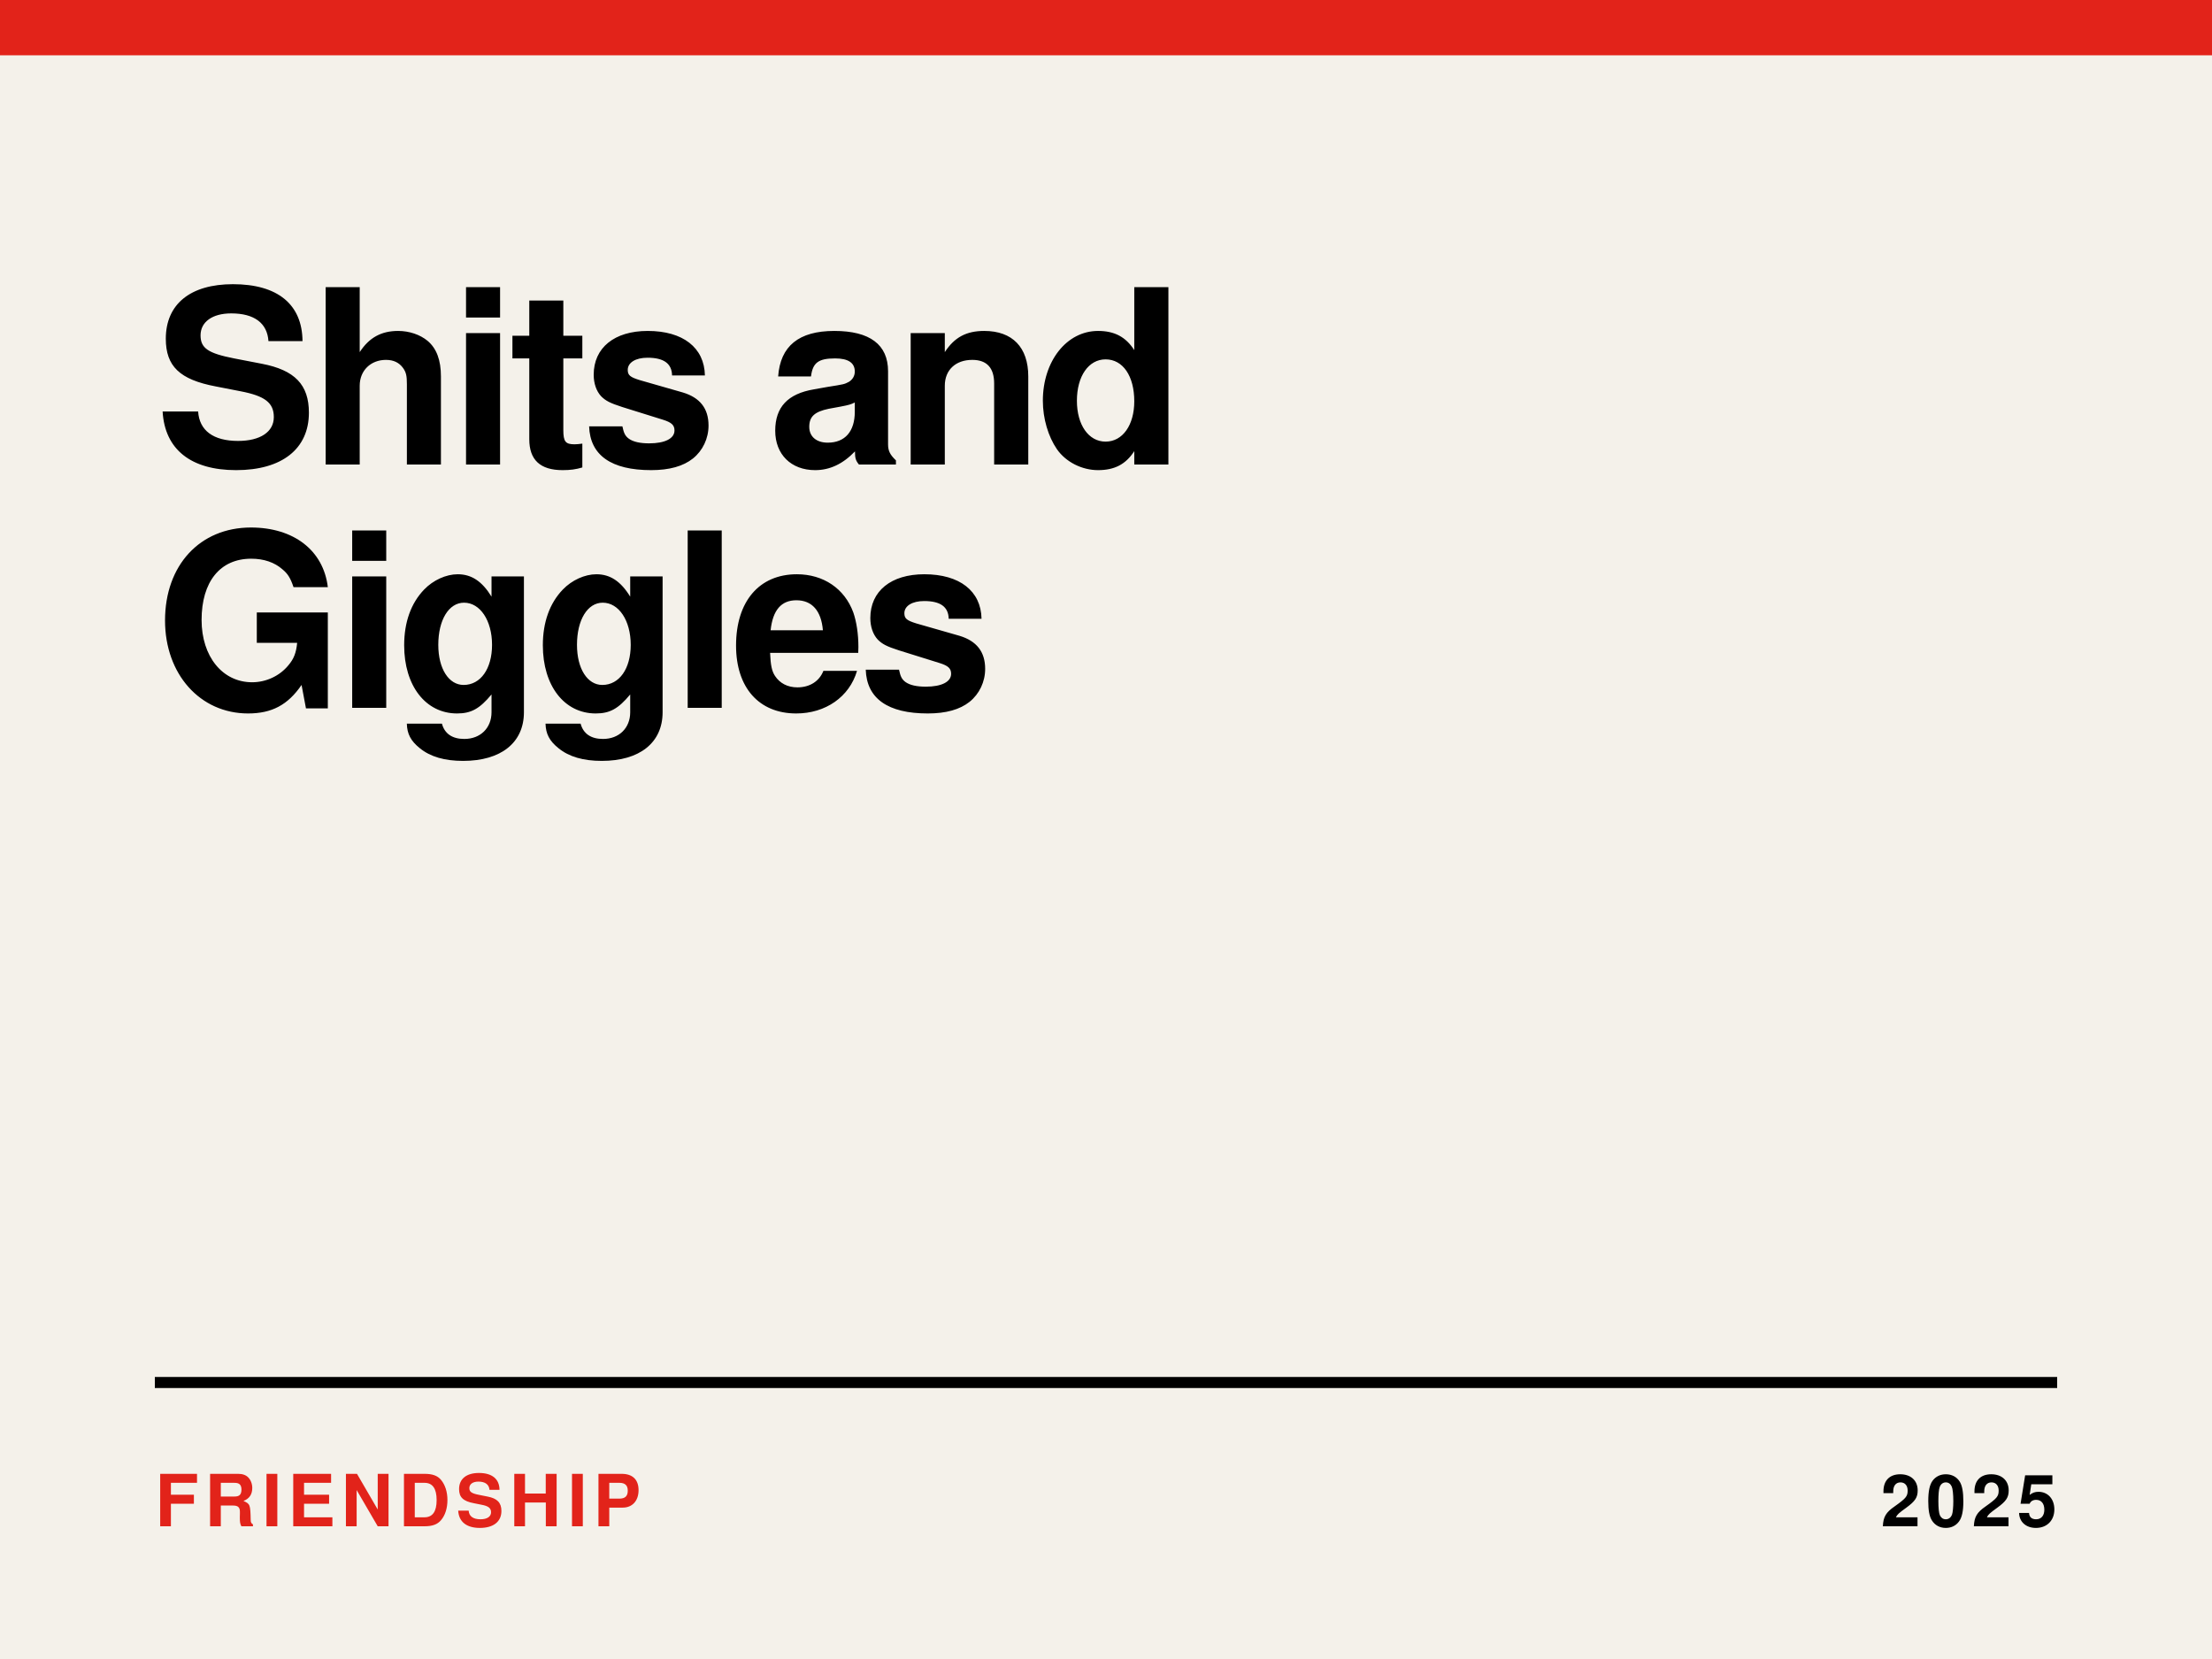
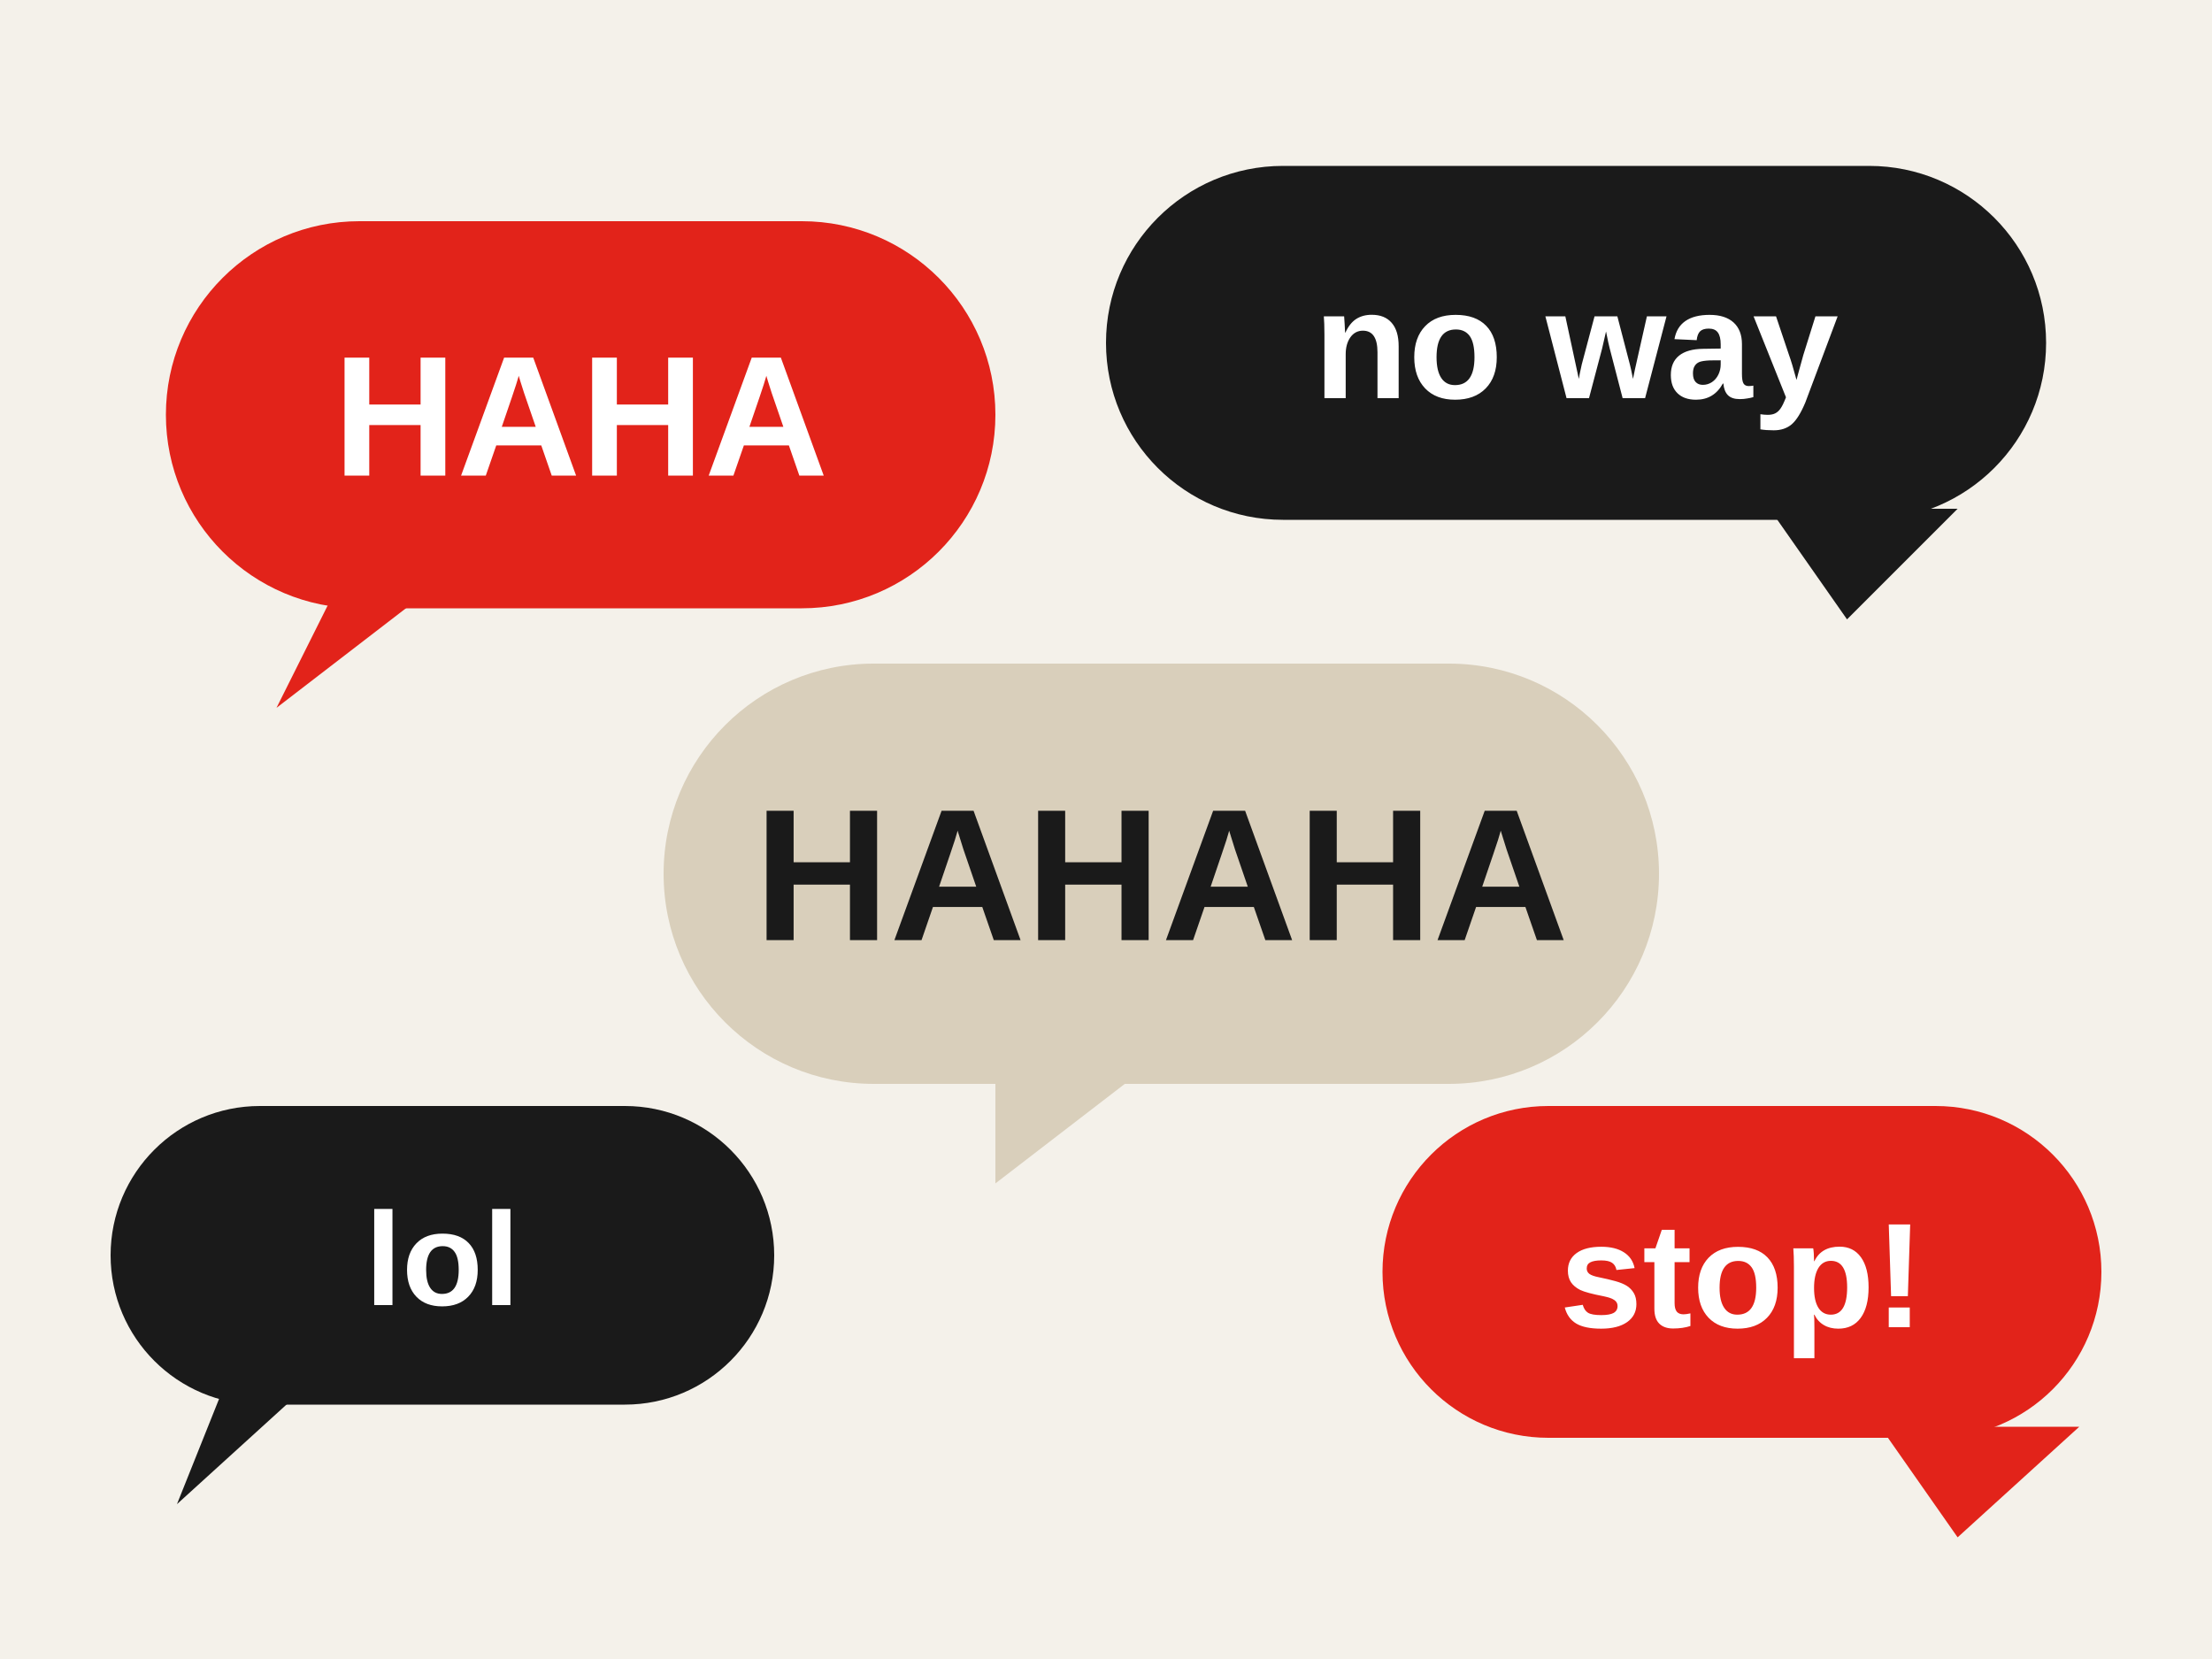
<svg xmlns="http://www.w3.org/2000/svg" viewBox="0 0 400 300" width="400" height="300">
  <rect width="400" height="300" fill="#f4f1ea" />
-   <rect width="400" height="10" fill="#e2231a" />
-   <text x="28" y="84" font-family="'Helvetica Neue', Helvetica, Arial, sans-serif" font-size="44" font-weight="700" letter-spacing="-1.5" fill="#000">
-     <tspan x="28" dy="0">Shits and</tspan>
-     <tspan x="28" dy="44">Giggles</tspan>
-   </text>
-   <line x1="28" y1="250" x2="372" y2="250" stroke="#000" stroke-width="2" />
-   <text x="28" y="276" font-family="'Helvetica Neue', Helvetica, Arial, sans-serif" font-size="13" font-weight="700" letter-spacing="1" fill="#e2231a">FRIENDSHIP</text>
-   <text x="372" y="276" text-anchor="end" font-family="'Helvetica Neue', Helvetica, Arial, sans-serif" font-size="13" font-weight="700" letter-spacing="1" fill="#000">2025</text>
+   <rect x="30" y="40" width="150" height="70" rx="35" fill="#e2231a" />
+   <path d="M60 108 l-10 20 l26 -20 z" fill="#e2231a" />
+   <text x="105" y="86" text-anchor="middle" font-family="Helvetica Neue, Arial, sans-serif" font-weight="700" font-size="31" fill="#fff">HAHA</text>
+   <rect x="200" y="30" width="170" height="64" rx="32" fill="#1a1a1a" />
+   <path d="M320 92 l14 20 l20 -20 z" fill="#1a1a1a" />
+   <text x="285" y="72" text-anchor="middle" font-family="Helvetica Neue, Arial, sans-serif" font-weight="700" font-size="28" fill="#fff">no way</text>
+   <rect x="120" y="120" width="180" height="76" rx="38" fill="#d9cfbb" />
+   <path d="M180 194 l0 20 l26 -20 z" fill="#d9cfbb" />
+   <text x="210" y="170" text-anchor="middle" font-family="Helvetica Neue, Arial, sans-serif" font-weight="700" font-size="34" fill="#1a1a1a">HAHAHA</text>
+   <rect x="20" y="200" width="120" height="54" rx="27" fill="#1a1a1a" />
+   <path d="M40 252 l-8 20 l22 -20 z" fill="#1a1a1a" />
+   <text x="80" y="236" text-anchor="middle" font-family="Helvetica Neue, Arial, sans-serif" font-weight="700" font-size="24" fill="#fff">lol</text>
+   <rect x="250" y="200" width="130" height="60" rx="30" fill="#e2231a" />
+   <path d="M340 258 l14 20 l22 -20 z" fill="#e2231a" />
+   <text x="315" y="240" text-anchor="middle" font-family="Helvetica Neue, Arial, sans-serif" font-weight="700" font-size="27" fill="#fff">stop!</text>
</svg>
